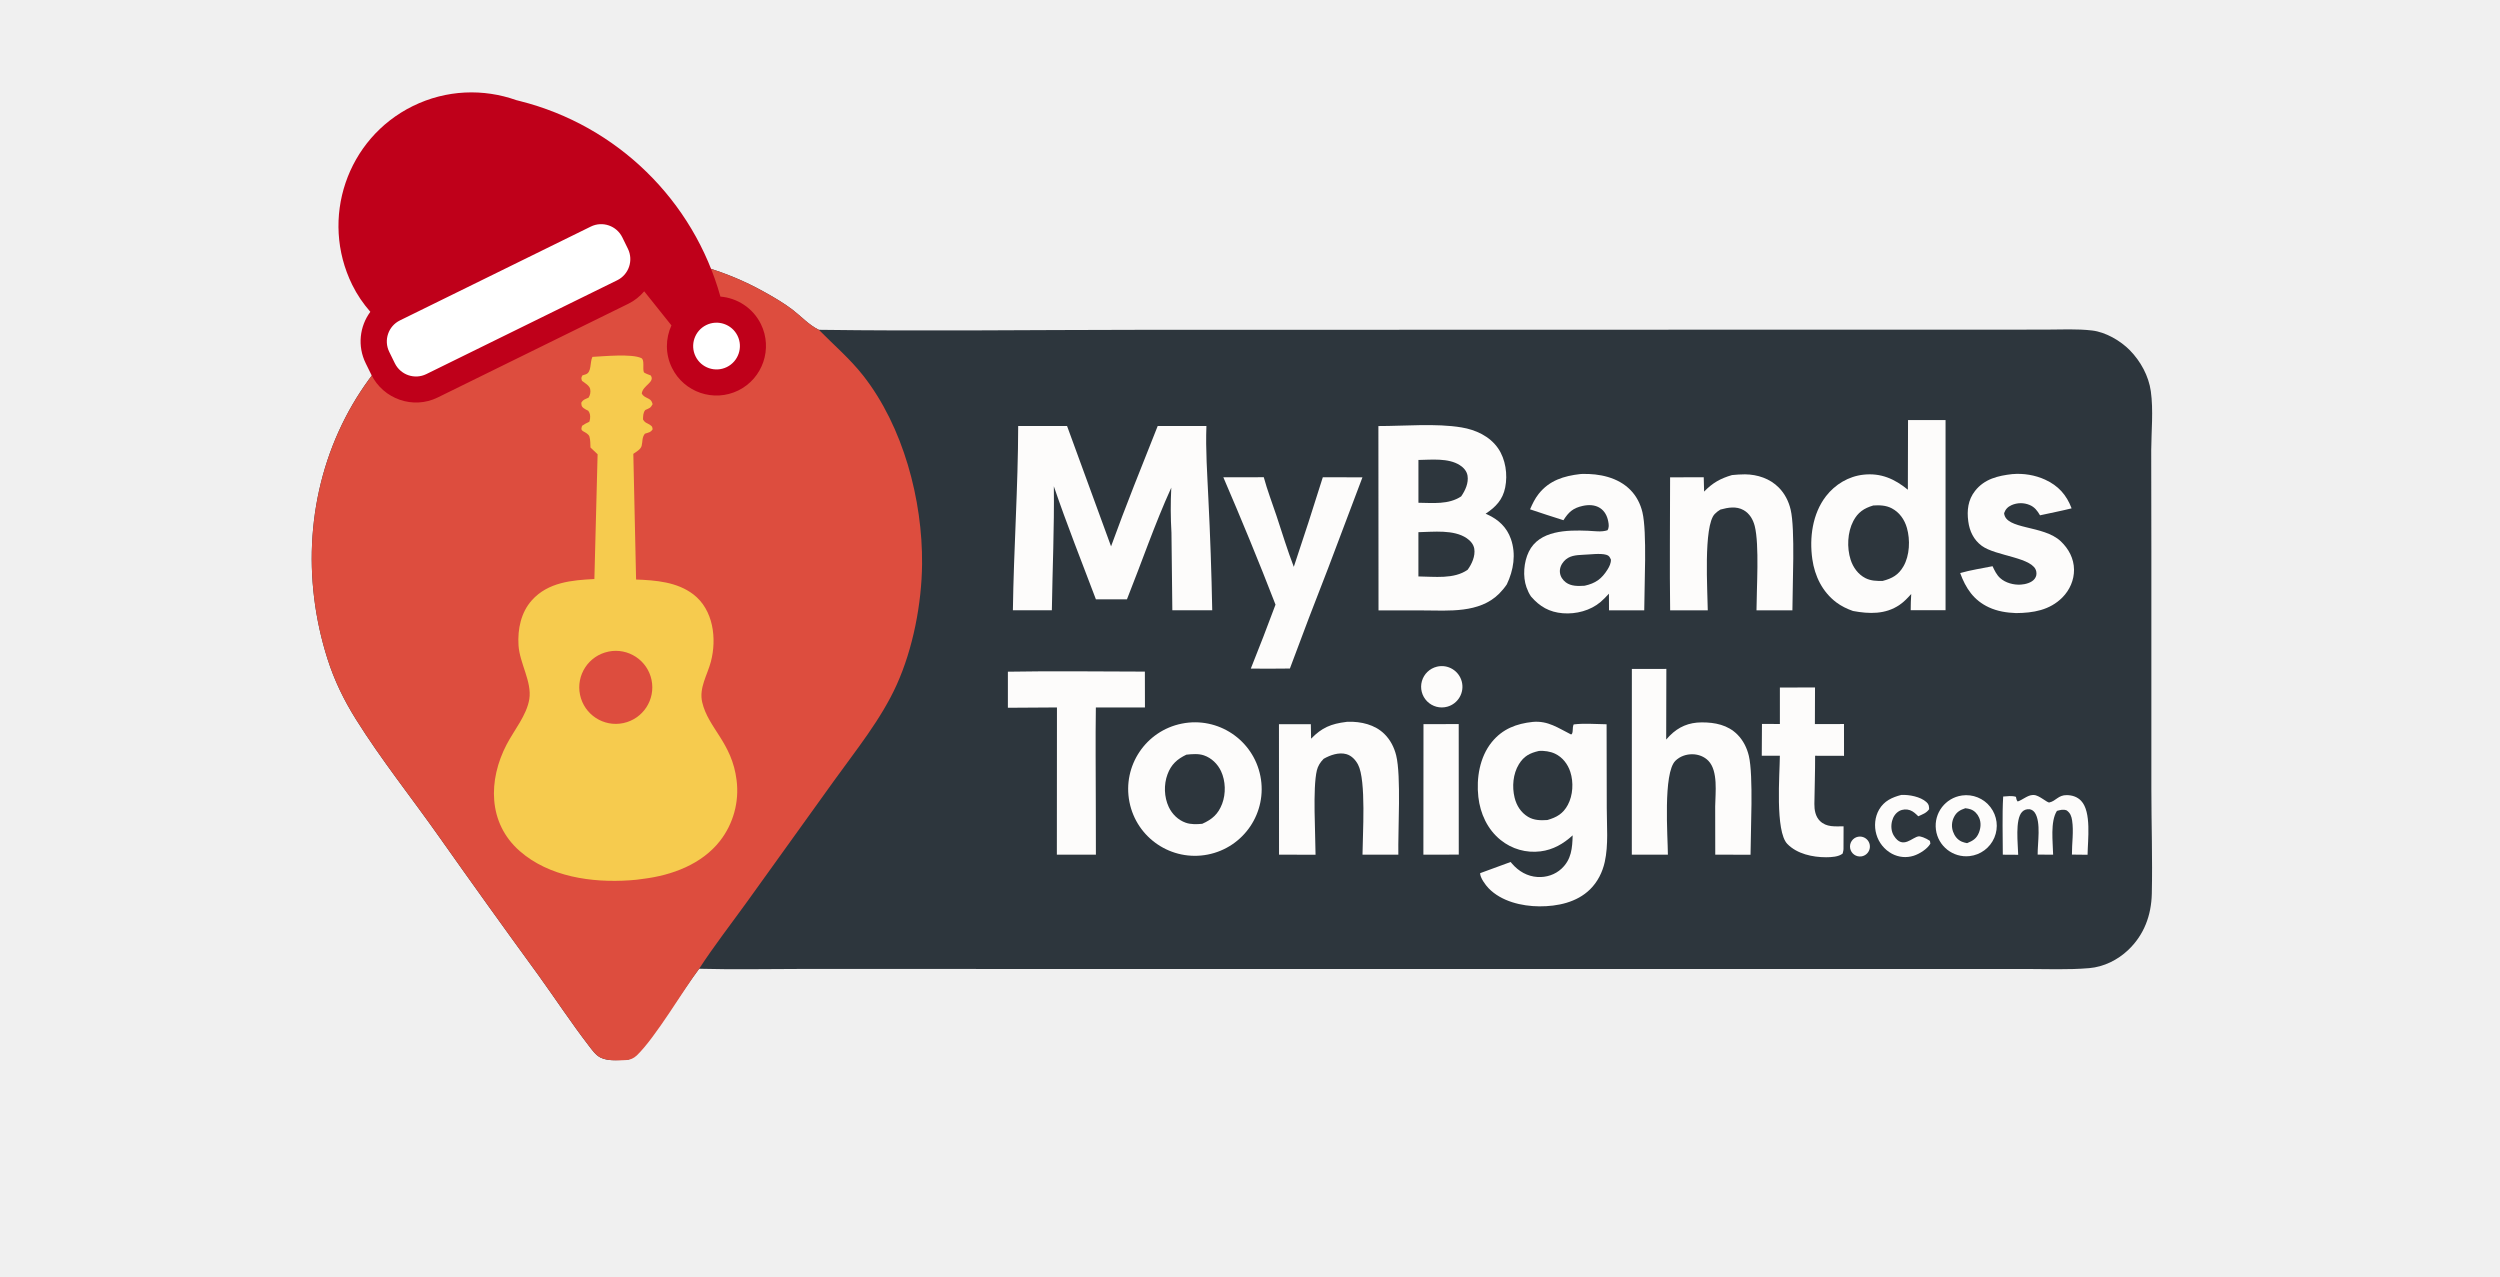
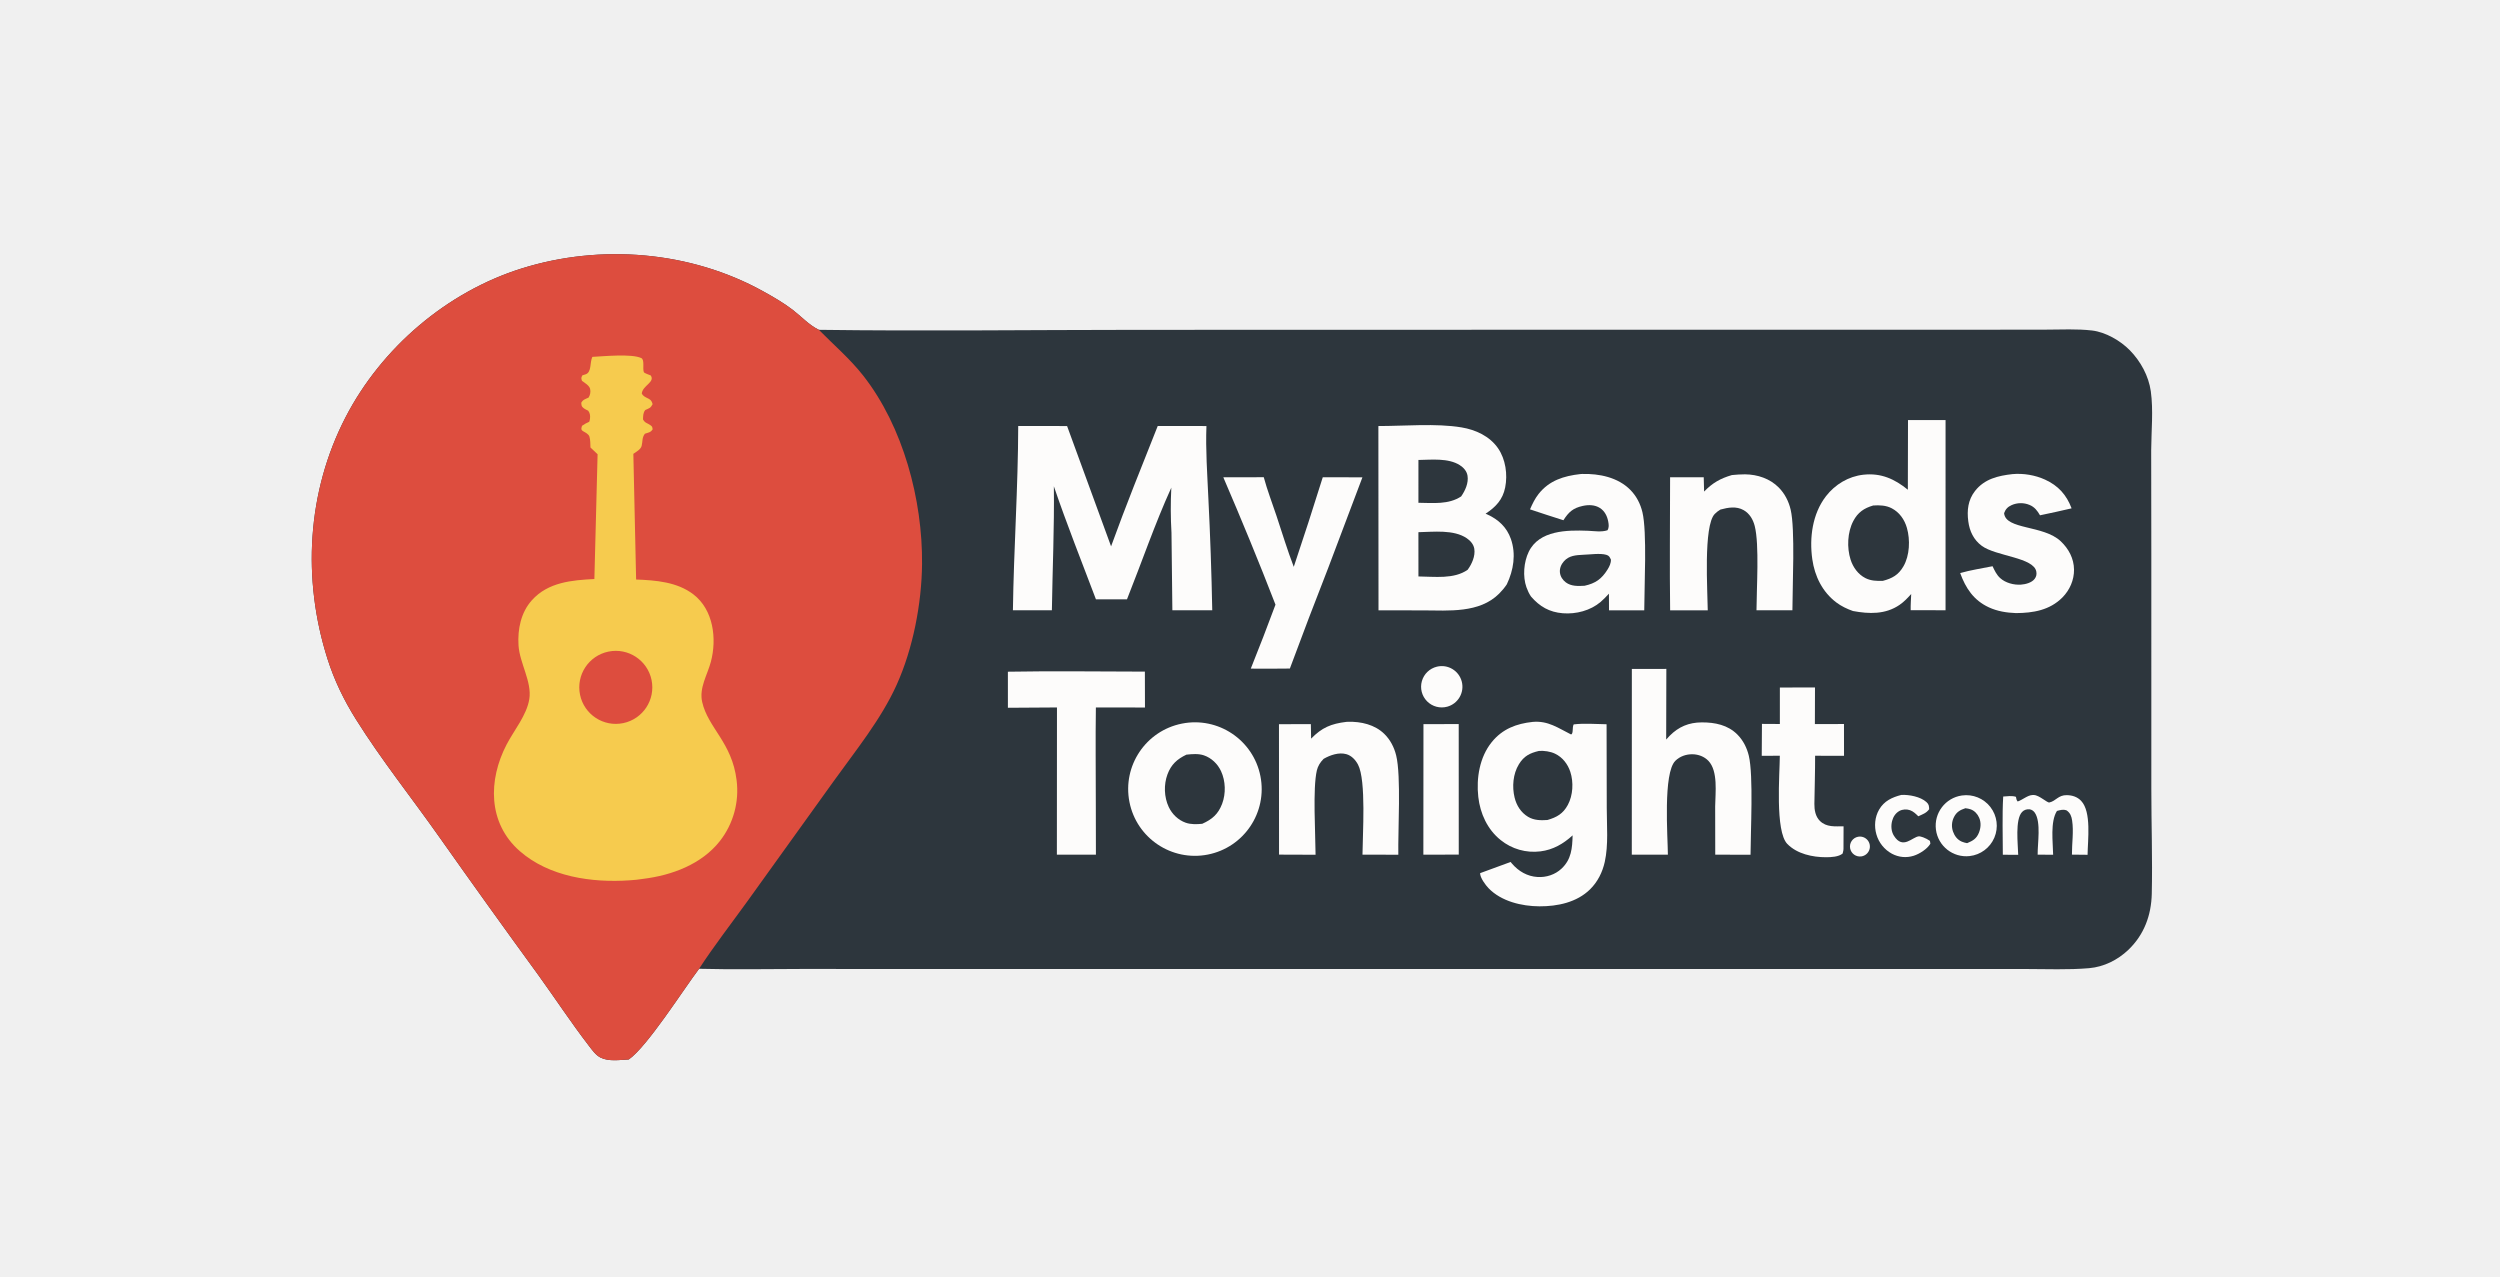
- <svg xmlns="http://www.w3.org/2000/svg" id="Layer_1" version="1.1" viewBox="0 0 1024 523">
-   <defs>
-     <style>
-       .st0 {
-         fill: #dd4d3e;
-       }
- 
-       .st1 {
-         fill: #2d363d;
-       }
- 
-       .st2 {
-         fill: #fff;
-       }
- 
-       .st3 {
-         fill: #bf001a;
-       }
- 
-       .st4 {
-         fill: #f6cb4e;
-       }
- 
-       .st5 {
-         fill: #fdfcfb;
-       }
-     </style>
-   </defs>
-   <path class="st1" d="M257.53,433.96c-3.6.17-8.19.9-11.54-.77-2.01-1-3.48-3.13-4.83-4.88-7.17-9.32-13.72-19.27-20.59-28.82-13.69-18.77-27.23-37.65-40.63-56.63-11.32-16.08-23.69-31.51-34.13-48.2-4.94-7.89-8.85-15.9-11.68-24.8-10.41-32.71-8.42-68.4,7.44-99.04,14.73-28.44,41.44-51.24,71.98-60.84,32.39-10.19,69.21-7.2,99.08,9.36,4.03,2.23,8.28,4.69,11.95,7.48,3.36,2.57,6.72,6.22,10.48,8.1.11.06.23.11.35.17,43.16.59,86.4.04,129.56.01l239.14-.06h104.3s29.7-.03,29.7-.03c6.2-.02,12.66-.36,18.82.36,5.52.64,11.63,4.18,15.48,8.12,4.41,4.52,7.69,10.51,8.57,16.78,1.08,7.71.21,16.33.16,24.16l.06,42.46v96.34c0,14.27.5,28.6.18,42.86-.2,8.81-3.17,16.85-9.65,23.01-4.33,4.11-10.01,6.94-15.99,7.45-8.62.74-17.49.34-26.15.34h-44.55s-141.38,0-141.38,0h-236.88s-78.78-.01-78.78-.01c-13.58,0-27.25.31-40.82-.06-.27,0-.54-.02-.81-.04-6.52,8.63-21.31,31.97-28.82,37.18Z" />
-   <path class="st0" d="M260.73,432.39c-1.13,1.08-2.59,1.72-4.15,1.81-3.47.2-7.83.37-10.58-1-2.01-1-3.48-3.13-4.83-4.88-7.17-9.32-13.72-19.27-20.59-28.82-13.69-18.77-27.23-37.65-40.63-56.63-11.32-16.08-23.69-31.51-34.13-48.2-4.94-7.89-8.85-15.9-11.68-24.8-10.41-32.71-8.42-68.4,7.44-99.04,14.73-28.44,41.44-51.24,71.98-60.84,32.39-10.19,69.21-7.2,99.08,9.36,4.03,2.23,8.28,4.69,11.95,7.48,3.36,2.57,6.72,6.21,10.48,8.1.11.06.23.11.35.17,6.11,6.22,12.73,11.85,18.14,18.74,16.4,20.9,24.36,50.93,24.12,77.18-.15,16.22-3.7,34.61-10.36,49.39-6.41,14.23-16.72,26.86-25.79,39.5l-35.48,49.39c-6.57,9.12-13.55,18.09-19.68,27.5-5.98,7.9-17.89,28.23-25.63,35.6Z" />
-   <path class="st4" d="M242.63,146.18c4.65-.24,16.04-1.37,20.04.49,1.46.68.46,4.33,1.05,5.76.18.44,2.27,1.12,2.81,1.35,1.93,2.75-3.32,4.1-3.66,7.4.66,1.25,1.66,1.53,2.82,2.15,1.09.58,1.27,1.11,1.62,2.21-.83,1.65-1.38,1.65-3.01,2.4-.92,1.14-.86,2.45-.93,3.84.86,1.55,1.62,1.38,2.96,2.32.87.6.82.73.99,1.73-.83,1.32-1.72,1.32-3.17,1.81-1.26,1.59-.87,3.16-1.34,5-.37,1.43-2.24,2.45-3.4,3.25l1.13,51.48c8.07.31,16.79.98,23.46,6.09,8.2,6.28,9.68,18.13,7.16,27.62-1.43,5.4-4.89,10.71-3.55,16.5,2.45,10.68,12.22,16.54,14.1,32.01,1.12,8.85-1.32,17.79-6.79,24.84-7.53,9.61-19.72,14.1-31.5,15.55-1.83.31-3.7.47-5.55.6-15.44,1.06-32.95-1.43-44.99-11.99-13.09-11.47-12.97-29.09-5.35-43.67,3.04-5.82,8.25-12.02,9.28-18.6,1.11-7.08-3.98-14.68-4.43-22.03-.4-6.57.99-13.45,5.5-18.46,6.63-7.36,16.34-8.19,25.58-8.66l1.32-51.11-2.92-2.76c-.06-1.37-.02-3.14-.42-4.44-.32-1.04-1.58-1.65-2.46-2.15-.37-.21-.49-.27-.74-.67-.25-.4.07-1.17.17-1.62.95-.69,1.89-1.18,2.96-1.65.14-.44.28-.89.32-1.35.12-1.19,0-2.21-.75-3.18-.67-.33-1.38-.65-1.97-1.13-.86-.71-.75-1.05-.88-2.13.76-1.34,1.62-1.47,3-2.11.66-1.05.91-2.32.64-3.55-.31-1.4-2.25-2.51-3.34-3.3-.35-1.18-.4-1.18.17-2.26.45-.14.9-.28,1.35-.43,2.51-.87,1.63-4.81,2.74-7.14Z" />
-   <path class="st0" d="M249.23,266.89c8.07-1.65,15.97,3.54,17.64,11.61,1.68,8.07-3.49,15.98-11.56,17.68-8.1,1.71-16.04-3.49-17.73-11.59s3.54-16.04,11.65-17.69Z" />
-   <path class="st5" d="M417.06,174.5h20.01s18.02,49.29,18.02,49.29c5.99-16.54,12.61-32.94,19.1-49.29h19.96c-.38,9.76.35,19.6.78,29.33.77,15.37,1.31,30.75,1.6,46.13h-16.34s-.36-31.73-.36-31.73c-.36-6.16-.39-12.33-.07-18.5-6.75,14.84-12.11,30.58-18.16,45.75h-12.72c-5.82-15.4-11.93-30.74-17.23-46.31.22,16.91-.56,33.88-.81,50.79h-15.96c.35-25.16,2.12-50.3,2.17-75.47Z" />
-   <path class="st5" d="M564.59,174.51c10.72.01,23.59-1.19,34.05.56,5.81.97,11.52,3.58,14.96,8.54,3.11,4.49,3.99,10.75,2.93,16.05-1.01,5.06-3.89,8.02-8.02,10.76.25.1.5.21.74.33,4.52,2.05,7.94,5.24,9.61,10.01,2.18,6.21,1.1,12.81-1.67,18.6-.93,1.39-1.98,2.64-3.16,3.83-8.07,8.05-20.64,6.88-31.07,6.84l-18.32-.02-.05-75.48Z" />
-   <path class="st1" d="M580.98,217.98c6.19-.12,14.48-1.15,19.8,2.48,1.49,1.02,2.8,2.49,3.09,4.33.47,3-1.01,6.23-2.72,8.58-5.58,3.95-13.63,2.8-20.17,2.74v-18.13Z" />
-   <path class="st1" d="M580.99,188.4c5.37-.08,12.22-.87,16.94,2.12,1.54.97,2.87,2.45,3.17,4.3.49,3.04-.93,6.07-2.6,8.5-5.15,3.43-11.59,2.67-17.51,2.61v-17.54Z" />
-   <path class="st5" d="M627.84,295.69c6.3-.55,10.39,2.53,15.69,5.16,1.02-.38.37-2.87,1.05-4.13,4.35-.53,9.08-.11,13.48-.06l.07,34.34c0,7.12.73,15.07-.82,22.04-.94,4.24-2.91,8.17-6.01,11.23-5.43,5.36-13.34,7-20.74,6.97-7.27-.04-15.62-2.02-20.83-7.41-1.27-1.32-3.5-4.32-3.47-6.18,4.15-1.56,8.31-3.09,12.49-4.58.18.22.37.44.56.66,2.72,3.15,6.27,5.24,10.5,5.49,3.57.21,7.15-.95,9.78-3.4,4.09-3.81,4.43-8.44,4.57-13.66-3.78,3.46-8.02,5.92-13.18,6.56-5.85.74-11.75-.95-16.33-4.66-5.4-4.35-8.36-10.84-9.12-17.64-.86-7.7.54-16.32,5.51-22.46,4.38-5.4,10.1-7.57,16.81-8.27Z" />
-   <path class="st1" d="M630.38,307.57c2.14-.12,4.6.21,6.54,1.13,3.08,1.45,5.24,4.26,6.28,7.46,1.38,4.23,1.1,9.6-1.03,13.54-1.96,3.62-4.52,5.06-8.35,6.18-2.76.19-5.51.16-7.95-1.32-2.9-1.75-4.7-4.59-5.49-7.84-1.09-4.46-.67-9.73,1.76-13.69,2.07-3.36,4.48-4.58,8.23-5.45Z" />
-   <path class="st5" d="M781.52,172.06h15.38s0,77.89,0,77.89h-14.28c-.04-2.22.12-4.45.22-6.66-1.46,1.64-2.95,3.22-4.77,4.46-5.81,3.97-12.49,3.74-19.08,2.51-2.4-.84-4.79-1.98-6.83-3.52-5.69-4.3-8.84-10.72-9.83-17.69-1.25-8.8.05-18.65,5.61-25.83,3.74-4.82,9.23-8.12,15.33-8.79,7.17-.78,12.78,1.73,18.19,6.16l.07-28.53Z" />
-   <path class="st1" d="M767.24,207.05c2.61-.19,5.33-.08,7.68,1.18,3.14,1.68,5.18,4.61,6.15,8,1.39,4.86,1.16,11.28-1.41,15.73-2.06,3.56-4.62,4.97-8.5,5.98-2.45.05-4.82,0-7.06-1.13-3-1.51-5.09-4.42-6.09-7.57-1.57-4.91-1.31-11.23,1.11-15.83,1.87-3.56,4.35-5.23,8.13-6.35Z" />
-   <path class="st5" d="M484.09,296.39c14.83-2.96,29.24,6.68,32.17,21.51,2.93,14.83-6.73,29.23-21.57,32.13-14.8,2.9-29.15-6.74-32.07-21.53-2.92-14.79,6.68-29.16,21.47-32.11Z" />
-   <path class="st1" d="M485.96,309.11c2.31-.24,4.9-.48,7.14.28,3.13,1.06,5.65,3.52,7.04,6.49,1.88,4.03,2.02,9.2.45,13.35-1.61,4.24-4.1,6.39-8.15,8.2-2.21.2-4.64.31-6.76-.44-3.09-1.08-5.59-3.52-6.97-6.47-1.9-4.06-2.06-9.13-.51-13.33,1.49-4.05,3.96-6.28,7.77-8.09Z" />
-   <path class="st5" d="M647.29,194.18c.25-.02.5-.04.75-.05,7.03-.19,14.66,1.37,19.76,6.54,2.49,2.52,4.11,5.69,4.93,9.12,1.95,8.08.77,30.47.75,40.2h-14.43s-.03-6.82-.03-6.82c-1.09,1.15-2.19,2.35-3.4,3.38-4.2,3.56-10.06,5.07-15.47,4.64-5.52-.44-9.5-2.74-13.06-6.88-.8-1.18-1.38-2.43-1.85-3.77-1.57-4.41-1.1-10.34.95-14.54,4.29-8.84,15.74-8.93,24.2-8.6,2.58.1,5.56.63,8.04-.21.7-1.11.55-2.3.31-3.58-.41-2.22-1.44-4.29-3.39-5.54-2.1-1.34-4.68-1.38-7.04-.86-3.97.87-5.79,2.5-7.92,5.87-4.58-1.44-9.14-2.93-13.68-4.46.98-2.24,1.98-4.37,3.51-6.3,4.39-5.56,10.34-7.37,17.09-8.15Z" />
-   <path class="st1" d="M648.5,227.23c2.63-.07,6.92-.71,9.4,0,1.25.36,1.4.9,1.93,1.97.06,1.44-.61,2.82-1.35,4.02-2.45,3.94-4.96,5.7-9.42,6.7-2.65.15-5.47.28-7.7-1.38-1.28-.96-2.24-2.4-2.41-4.01-.19-1.72.5-3.34,1.62-4.61,2.12-2.4,4.94-2.53,7.93-2.69Z" />
-   <path class="st5" d="M668.41,274l14.13-.02-.07,28.94c.45-.52.92-1.03,1.4-1.52,3.69-3.73,7.89-5.49,13.14-5.51,5.42-.02,10.73,1.02,14.68,5.03,2.34,2.37,3.86,5.43,4.63,8.65,1.93,8.13.73,31.07.7,40.53l-14.45-.03-.03-19.82c.07-5.49,1.26-14.43-2.79-18.63-1.69-1.75-4.09-2.64-6.49-2.68-2.58-.04-5.17.85-7.02,2.68-5.09,5.04-3.12,30.94-3.07,38.46h-14.78s.02-76.08.02-76.08Z" />
-   <path class="st5" d="M709.39,194.59c1.77-.16,3.59-.32,5.37-.3,5.11.05,10.2,1.73,13.84,5.42,2.46,2.49,4.05,5.64,4.85,9.04,1.9,8.02.73,31.37.72,41.23h-14.71c.03-8.89,1.22-26.9-.73-34.55-.68-2.65-2.12-5.12-4.56-6.49-2.99-1.68-6.34-1.08-9.49-.22-.84.49-1.62,1.09-2.3,1.79-4.74,4.82-2.93,31.82-2.88,39.49h-15.41c-.25-18.16-.01-36.34-.02-54.49l13.78-.02.15,5.87c3.46-3.57,6.68-5.38,11.39-6.76Z" />
-   <path class="st5" d="M501.07,195.5l16.57-.03c1.43,5.31,3.48,10.6,5.22,15.83,2.31,6.95,4.45,14.05,7.08,20.88,4.09-12.19,8.05-24.42,11.88-36.69l16.24.02-14.02,37.13c-5.36,13.68-10.59,27.41-15.7,41.19-5.33.12-10.68.03-16.01.03,3.49-8.69,6.86-17.42,10.12-26.2-6.75-17.48-13.97-34.95-21.37-52.16Z" />
-   <path class="st5" d="M412.83,275.13c18.69-.35,37.42-.05,56.11-.04l.03,14.7h-20.11c-.2,13.3-.02,26.64-.02,39.96l.04,20.33-15.99-.02.04-60.29-20.1.13v-14.77Z" />
-   <path class="st5" d="M551.45,295.68c.23-.02.45-.03.68-.04,5.34-.15,10.98,1.14,14.89,4.97,2.46,2.41,4.04,5.5,4.86,8.83,2.07,8.43.7,30.63.88,40.64h-14.68c.04-8.02,1.58-30.49-1.84-36.92-1.02-1.92-2.62-3.65-4.76-4.26-3.07-.88-6.63.38-9.28,1.89-.06.06-.11.11-.17.17-1.25,1.27-2.22,2.82-2.64,4.56-1.75,7.3-.57,26.02-.54,34.59l-14.96-.05-.03-53.42,13.06-.02.1,5.95c4.42-4.56,8.23-6.11,14.42-6.87Z" />
-   <path class="st5" d="M824.35,194.19c4.46-.39,9.23.4,13.3,2.26,5.42,2.47,8.8,6.25,10.88,11.77-4.28,1.06-8.63,1.91-12.94,2.85-1.11-1.9-2.21-3.39-4.3-4.25-2.36-.98-5.01-.95-7.35.08-1.56.71-2.48,1.66-3.06,3.29.62,6.87,16.11,4.79,23.21,11.52,3.25,3.08,5.38,7.06,5.43,11.6.05,4.26-1.76,8.38-4.75,11.39-5.2,5.25-11.99,6.37-19.03,6.42-3.84-.15-7.59-.73-11.1-2.36-6.21-2.87-9.49-7.82-11.75-14.04,4.29-1.23,8.88-1.91,13.26-2.8.81,1.74,1.65,3.53,3.09,4.84,2.2,2,5.57,2.89,8.49,2.7,1.88-.12,4.48-.78,5.67-2.39.68-.92.85-1.8.67-2.9-.96-5.89-16.55-6.31-22.35-10.61-3.32-2.46-4.99-5.99-5.52-10.03-.59-4.5-.11-8.76,2.76-12.43,3.88-4.96,9.45-6.25,15.38-6.92Z" />
-   <path class="st5" d="M729.04,281.61l14.39-.02-.05,15,11.92-.03c-.02,4.34-.02,8.69.01,13.03l-11.84-.03c.02,6.58-.21,13.13-.3,19.71-.03,2.48.43,5.17,2.26,6.98,2.69,2.66,6.22,2.21,9.7,2.21l-.03,8.67c.04.92-.09,1.59-.34,2.47-1.61,1.39-4.76,1.52-6.79,1.53-5.54,0-11.87-1.35-15.87-5.44-5.06-5.18-3.12-28.61-3.07-36.13h-7.41s.08-13.05.08-13.05l7.34.04v-14.94Z" />
-   <path class="st5" d="M583.05,296.61l14.44-.03.02,53.47-14.49.03.04-53.47Z" />
-   <path class="st5" d="M820.51,326.26c1.69-.11,3.59-.42,5.22.12.13.76.2,1.29.71,1.92,2.03-.68,4.08-2.61,6.14-2.66.16,0,.33,0,.49,0,2.15.02,5.48,3.24,6.34,3.05,2.74-.59,3.63-3.08,7.2-3.01,2.22.05,4.28.7,5.83,2.35,4.29,4.55,2.7,16.07,2.63,22.08l-6.41-.07c-.03-4.51.77-9.52.08-13.96-.27-1.76-.72-3.06-2.23-4.14-1.45-.56-2.56-.17-3.99.2-2.8,4.39-1.65,12.77-1.56,17.94l-6.34-.04c-.05-4.65,1.46-13.3-1.15-17.16-.49-.72-1.34-1.36-2.24-1.42-1.15-.08-2.19.25-2.99,1.1-2.95,3.1-1.67,13.26-1.59,17.56l-6.3-.04c.01-7.92-.3-15.94.15-23.84Z" />
-   <path class="st5" d="M803.58,325.83c4.47-.64,8.95,1.17,11.7,4.76,2.76,3.58,3.37,8.37,1.6,12.53-1.77,4.16-5.64,7.04-10.14,7.54-6.79.75-12.93-4.08-13.79-10.85-.86-6.78,3.87-12.99,10.63-13.97Z" />
-   <path class="st1" d="M805.02,331.05c.73.1,1.48.2,2.18.46,1.59.58,2.82,1.92,3.47,3.46.84,1.97.67,4.14-.11,6.1-.98,2.46-2.51,3.32-4.84,4.29-.74-.15-1.49-.32-2.18-.62-1.78-.78-2.95-2.31-3.58-4.11-.69-1.94-.55-4.09.38-5.93,1.04-2.11,2.53-2.94,4.68-3.66Z" />
-   <path class="st5" d="M778.8,325.6c3.18-.14,7.83.72,10.25,2.92,1.06.97,1.06,1.6,1.13,2.93-1.18,1.63-2.67,2.06-4.45,2.9-1.01-.99-2.03-2-3.39-2.49-1.37-.49-3.04-.4-4.32.29-1.59.86-2.59,2.41-3.03,4.13-.51,2-.37,4.27.75,6.05,3.69,5.87,7.58.41,10.26.23.42-.03,1.26.3,1.7.4,1.04.39,1.88.84,2.8,1.46l.18,1.14c-1.25,2.19-4.46,4.21-6.85,4.96-2.99.94-6.11.64-8.88-.82-3.11-1.68-5.42-4.55-6.39-7.95-.97-3.33-.64-7.1,1.11-10.13,2.06-3.55,5.31-5.04,9.12-6.02Z" />
-   <path class="st5" d="M588.56,273.07c4.5-1.09,9.03,1.64,10.19,6.12,1.15,4.48-1.5,9.06-5.96,10.28-2.95.81-6.1-.04-8.25-2.21-2.15-2.17-2.96-5.33-2.13-8.27s3.19-5.2,6.16-5.92Z" />
-   <path class="st5" d="M761.03,342.74c1.45-.29,2.94.23,3.9,1.35.96,1.12,1.24,2.67.73,4.06-.51,1.39-1.73,2.39-3.18,2.62-2.2.35-4.27-1.12-4.66-3.31-.39-2.19,1.04-4.29,3.22-4.73Z" />
-   <g>
-     <rect class="st2" x="152.55" y="107.32" width="113.14" height="30.56" transform="translate(-32.77 106.79) rotate(-26.64)" />
-     <rect class="st2" x="281.08" y="130.74" width="23.49" height="22.01" />
-     <path class="st3" d="M295.08,121.48c-11.01-39.43-42.34-70.06-82.1-80.08l-1.49-.38c-13.41-4.76-28.61-4.35-42.38,2.42-27.07,13.31-38.15,46.14-24.85,73.21,2.06,4.19,4.49,7.68,7.43,11.07-4.39,5.93-5.37,14.03-1.89,21.09l2.26,4.6c4.95,10.07,17.14,14.35,27.2,9.41l78.17-38.43c2.56-1.26,4.7-3.03,6.44-5.07l11.15,13.96c-2.44,5.37-2.58,11.7.22,17.39,4.95,10.07,17.14,14.19,27.17,9.26s14.19-17.14,9.26-27.17c-3.27-6.65-9.71-10.7-16.61-11.28l.03-.02ZM257.19,101.89c2.34,4.76.39,10.56-4.37,12.9l-78.2,38.44c-4.76,2.34-10.53.37-12.89-4.42l-2.29-4.67c-2.36-4.79-.39-10.56,4.37-12.9l78.2-38.44c4.76-2.34,10.53-.37,12.89,4.42l2.29,4.67ZM297.72,150.34c-4.76,2.34-10.5.36-12.82-4.37-2.33-4.73-.36-10.5,4.37-12.82,4.73-2.33,10.5-.36,12.82,4.37,2.33,4.73.36,10.5-4.37,12.82Z" />
-   </g>
+ <svg xmlns="http://www.w3.org/2000/svg" width="1024" height="523" viewBox="0 0 1024 523">
+   <path fill="#2D363D" d="M257.534 433.964C253.929 434.138 249.344 434.867 245.998 433.196C243.993 432.195 242.515 430.063 241.172 428.316C234.006 418.997 227.456 409.046 220.578 399.496C206.892 380.722 193.348 361.845 179.947 342.866C168.625 326.783 156.261 311.354 145.815 294.671C140.872 286.776 136.97 278.77 134.14 269.875C123.733 237.168 125.718 201.473 141.583 170.833C156.312 142.389 183.027 119.594 213.561 109.991C245.952 99.803 282.77 102.788 312.642 119.346C316.668 121.578 320.925 124.036 324.587 126.829C327.952 129.396 331.305 133.044 335.07 134.925C335.185 134.983 335.302 135.038 335.418 135.094C378.574 135.679 421.814 135.129 464.976 135.106L704.111 135.048L808.412 135.059L838.107 135.021C844.306 135.004 850.762 134.657 856.923 135.376C862.443 136.019 868.554 139.555 872.4 143.493C876.81 148.009 880.09 154.002 880.97 160.274C882.052 167.983 881.175 176.607 881.127 184.435L881.184 226.891L881.187 323.236C881.189 337.509 881.683 351.832 881.366 366.098C881.17 374.911 878.201 382.95 871.714 389.11C867.382 393.223 861.706 396.048 855.725 396.564C847.107 397.307 838.231 396.904 829.578 396.904L785.03 396.889L643.655 396.898L406.771 396.9L327.994 396.887C314.413 396.884 300.741 397.194 287.169 396.827C286.898 396.82 286.628 396.806 286.358 396.786C279.833 405.417 265.052 428.755 257.534 433.964Z" />
+   <path fill="#DD4D3E" d="M257.534 433.964C253.929 434.138 249.344 434.867 245.998 433.196C243.993 432.195 242.515 430.063 241.172 428.316C234.006 418.997 227.456 409.046 220.578 399.496C206.892 380.722 193.348 361.845 179.947 342.866C168.625 326.783 156.261 311.354 145.815 294.671C140.872 286.776 136.97 278.77 134.14 269.875C123.733 237.168 125.718 201.473 141.583 170.833C156.312 142.389 183.027 119.594 213.561 109.991C245.952 99.803 282.77 102.788 312.642 119.346C316.668 121.578 320.925 124.036 324.587 126.829C327.952 129.396 331.305 133.044 335.07 134.925C335.185 134.983 335.302 135.038 335.418 135.094C341.528 141.317 348.145 146.942 353.556 153.835C369.959 174.732 377.92 204.764 377.672 231.014C377.519 247.235 373.972 265.621 367.313 280.406C360.903 294.638 350.589 307.266 341.521 319.905L306.04 369.29C299.466 378.407 292.494 387.378 286.358 396.786C279.833 405.417 265.052 428.755 257.534 433.964Z" />
+   <path fill="#F6CB4E" d="M242.628 146.176C247.278 145.935 258.671 144.807 262.666 146.664C264.125 147.343 263.128 150.996 263.719 152.425C263.901 152.865 265.988 153.545 266.528 153.776C268.456 156.528 263.205 157.881 262.869 161.181C263.526 162.427 264.525 162.713 265.689 163.332C266.782 163.914 266.96 164.44 267.309 165.54C266.479 167.188 265.934 167.191 264.299 167.943C263.377 169.087 263.437 170.391 263.371 171.787C264.233 173.34 264.99 173.171 266.335 174.109C267.202 174.713 267.153 174.841 267.327 175.837C266.498 177.155 265.609 177.155 264.16 177.644C262.898 179.236 263.287 180.808 262.816 182.643C262.449 184.07 260.58 185.096 259.421 185.889L260.554 237.369C268.627 237.677 277.345 238.351 284.011 243.455C292.215 249.734 293.688 261.585 291.173 271.072C289.741 276.475 286.287 281.777 287.618 287.571C290.07 298.247 299.834 304.112 301.714 319.586C302.839 328.44 300.394 337.379 294.919 344.428C287.387 354.034 275.196 358.526 263.422 359.983C261.597 360.297 259.718 360.453 257.87 360.58C242.432 361.644 224.924 359.147 212.876 348.59C199.786 337.119 199.91 319.504 207.528 304.916C210.565 299.1 215.774 292.9 216.808 286.314C217.921 279.232 212.83 271.638 212.381 264.287C211.979 257.719 213.37 250.835 217.881 245.825C224.513 238.46 234.223 237.635 243.458 237.166L244.774 186.053L241.857 183.295C241.792 181.929 241.837 180.152 241.433 178.85C241.111 177.814 239.853 177.201 238.97 176.698C238.601 176.488 238.476 176.427 238.226 176.032C237.972 175.631 238.292 174.865 238.391 174.414C239.339 173.722 240.277 173.238 241.348 172.762C241.493 172.322 241.627 171.869 241.671 171.407C241.787 170.216 241.664 169.197 240.926 168.227C240.253 167.894 239.541 167.574 238.96 167.093C238.096 166.38 238.213 166.046 238.084 164.966C238.845 163.626 239.703 163.495 241.08 162.859C241.743 161.804 241.994 160.54 241.716 159.304C241.402 157.908 239.465 156.794 238.377 156.005C238.03 154.827 237.98 154.828 238.543 153.746C238.994 153.609 239.442 153.464 239.888 153.313C242.403 152.448 241.514 148.505 242.628 146.176Z" />
+   <path fill="#DD4D3E" d="M249.234 266.895C257.309 265.244 265.199 270.437 266.875 278.507C268.551 286.577 263.381 294.482 255.316 296.182C247.216 297.89 239.271 292.693 237.588 284.589C235.905 276.485 241.124 268.554 249.234 266.895Z" />
+   <path fill="#FDFCFB" d="M417.062 174.499L437.077 174.504L455.097 223.784C461.082 207.241 467.709 190.847 474.201 174.495L494.159 174.504C493.78 184.251 494.508 194.091 494.935 203.828C495.708 219.196 496.242 234.576 496.539 249.961L480.203 249.971L479.84 218.231C479.477 212.072 479.455 205.898 479.773 199.736C473.025 214.578 467.66 230.32 461.611 245.486L448.889 245.474C443.074 230.088 436.956 214.744 431.659 199.174C431.882 216.085 431.101 233.05 430.851 249.966L414.89 249.977C415.24 224.802 417.008 199.67 417.062 174.499Z" />
+   <path fill="#FDFCFB" d="M564.585 174.505C575.305 174.517 588.176 173.318 598.636 175.062C604.444 176.03 610.158 178.646 613.591 183.601C616.706 188.096 617.577 194.354 616.522 199.653C615.516 204.709 612.629 207.671 608.498 210.412C608.747 210.517 608.994 210.626 609.24 210.738C613.764 212.793 617.178 215.978 618.853 220.746C621.033 226.951 619.95 233.552 617.186 239.35C616.26 240.741 615.207 241.995 614.023 243.176C605.95 251.222 593.383 250.053 582.95 250.012L564.635 249.987L564.585 174.505Z" />
+   <path fill="#2D363D" d="M580.981 217.984C587.171 217.861 595.463 216.833 600.783 220.463C602.275 221.48 603.586 222.953 603.875 224.792C604.345 227.788 602.869 231.021 601.16 233.371C595.577 237.319 587.525 236.175 580.992 236.114L580.981 217.984Z" />
+   <path fill="#2D363D" d="M580.989 188.401C586.358 188.32 593.211 187.533 597.928 190.521C599.463 191.494 600.795 192.975 601.094 194.824C601.584 197.861 600.161 200.899 598.496 203.329C593.345 206.759 586.902 205.999 580.986 205.939L580.989 188.401Z" />
+   <path fill="#FDFCFB" d="M627.835 295.687C634.137 295.137 638.23 298.213 643.523 300.845C644.545 300.463 643.893 297.978 644.578 296.712C648.929 296.183 653.662 296.598 658.055 296.655L658.127 330.994C658.136 338.111 658.854 346.067 657.312 353.03C656.373 357.265 654.406 361.197 651.302 364.261C645.871 369.623 637.959 371.265 630.557 371.23C623.291 371.195 614.935 369.209 609.726 363.824C608.454 362.509 606.228 359.508 606.253 357.644C610.403 356.085 614.565 354.559 618.739 353.065C618.923 353.288 619.11 353.509 619.299 353.728C622.022 356.881 625.566 358.969 629.795 359.22C633.362 359.433 636.942 358.267 639.571 355.821C643.66 352.015 644.006 347.378 644.141 342.163C640.362 345.623 636.124 348.086 630.961 348.722C625.11 349.457 619.212 347.773 614.632 344.059C609.233 339.711 606.272 333.22 605.509 326.42C604.644 318.72 606.05 310.099 611.023 303.961C615.401 298.557 621.123 296.393 627.835 295.687Z" />
+   <path fill="#2D363D" d="M630.382 307.573C632.518 307.45 634.98 307.78 636.922 308.699C639.998 310.154 642.167 312.964 643.206 316.158C644.583 320.389 644.31 325.758 642.18 329.698C640.223 333.316 637.664 334.757 633.825 335.874C631.067 336.062 628.318 336.032 625.879 334.556C622.982 332.804 621.182 329.964 620.386 326.716C619.294 322.26 619.716 316.988 622.149 313.027C624.214 309.665 626.633 308.45 630.382 307.573Z" />
+   <path fill="#FDFCFB" d="M781.518 172.063L796.902 172.07L796.896 249.956L782.613 249.943C782.57 247.733 782.737 245.502 782.831 243.293C781.366 244.935 779.884 246.509 778.058 247.758C772.251 251.732 765.57 251.501 758.975 250.272C756.57 249.431 754.183 248.295 752.147 246.756C746.453 242.451 743.305 236.035 742.317 229.065C741.069 220.261 742.366 210.417 747.931 203.231C751.668 198.407 757.161 195.108 763.263 194.441C770.433 193.657 776.041 196.174 781.453 200.597L781.518 172.063Z" />
+   <path fill="#2D363D" d="M767.241 207.053C769.853 206.865 772.569 206.972 774.922 208.229C778.066 209.909 780.099 212.843 781.068 216.225C782.46 221.083 782.229 227.509 779.657 231.957C777.595 235.521 775.041 236.923 771.154 237.934C768.705 237.984 766.333 237.929 764.097 236.803C761.101 235.294 759.008 232.381 758.005 229.237C756.438 224.326 756.691 218.003 759.115 213.403C760.989 209.846 763.466 208.172 767.241 207.053Z" />
+   <path fill="#FDFCFB" d="M484.094 296.394C498.921 293.434 513.336 303.072 516.267 317.905C519.199 332.739 509.533 347.135 494.694 350.038C479.895 352.933 465.546 343.3 462.623 328.506C459.699 313.713 469.306 299.345 484.094 296.394Z" />
+   <path fill="#2D363D" d="M485.963 309.105C488.275 308.862 490.867 308.624 493.105 309.385C496.237 310.448 498.758 312.903 500.14 315.874C502.017 319.906 502.158 325.075 500.587 329.227C498.982 333.469 496.485 335.614 492.436 337.428C490.229 337.632 487.792 337.734 485.676 336.991C482.584 335.906 480.082 333.466 478.703 330.523C476.803 326.467 476.642 321.39 478.191 317.194C479.685 313.148 482.151 310.916 485.963 309.105Z" />
+   <path fill="#FDFCFB" d="M647.291 194.182C647.54 194.159 647.79 194.142 648.04 194.135C655.068 193.948 662.699 195.505 667.799 200.672C670.286 203.191 671.905 206.359 672.731 209.787C674.677 217.867 673.503 240.255 673.485 249.985L659.05 249.983L659.021 243.169C657.931 244.323 656.828 245.522 655.617 246.55C651.422 250.109 645.559 251.622 640.143 251.192C634.622 250.755 630.647 248.447 627.084 244.316C626.288 243.133 625.706 241.885 625.229 240.543C623.661 236.13 624.134 230.204 626.174 226.004C630.468 217.163 641.915 217.079 650.376 217.404C652.957 217.504 655.939 218.03 658.42 217.199C659.118 216.092 658.967 214.898 658.73 213.621C658.318 211.402 657.288 209.326 655.341 208.08C653.243 206.738 650.663 206.704 648.303 207.221C644.329 208.092 642.517 209.718 640.38 213.09C635.805 211.645 631.243 210.16 626.695 208.633C627.674 206.388 628.675 204.267 630.205 202.328C634.592 196.767 640.547 194.955 647.291 194.182Z" />
+   <path fill="#2D363D" d="M648.499 227.229C651.128 227.158 655.424 226.516 657.898 227.238C659.148 227.603 659.294 228.138 659.833 229.213C659.89 230.65 659.222 232.031 658.478 233.229C656.027 237.174 653.518 238.926 649.059 239.925C646.412 240.076 643.588 240.204 641.361 238.546C640.077 237.59 639.126 236.141 638.949 234.531C638.76 232.815 639.447 231.192 640.568 229.919C642.684 227.517 645.51 227.389 648.499 227.229Z" />
+   <path fill="#FDFCFB" d="M668.405 273.998L682.537 273.981L682.468 302.922C682.918 302.4 683.385 301.894 683.868 301.402C687.556 297.671 691.755 295.912 697.009 295.892C702.433 295.871 707.737 296.916 711.689 300.925C714.026 303.295 715.554 306.354 716.319 309.576C718.246 317.705 717.052 340.648 717.019 350.105L702.565 350.071L702.535 330.25C702.603 324.755 703.79 315.819 699.742 311.62C698.054 309.869 695.653 308.98 693.247 308.942C690.67 308.902 688.079 309.789 686.23 311.62C681.143 316.657 683.107 342.563 683.165 350.078L668.382 350.075L668.405 273.998Z" />
+   <path fill="#FDFCFB" d="M709.389 194.586C711.16 194.427 712.98 194.268 714.76 194.287C719.873 194.34 724.961 196.021 728.599 199.711C731.058 202.206 732.648 205.354 733.451 208.75C735.347 216.769 734.177 240.118 734.171 249.976L719.458 249.976C719.488 241.087 720.683 223.078 718.73 215.427C718.052 212.774 716.607 210.306 714.168 208.937C711.176 207.257 707.831 207.861 704.681 208.716C703.837 209.206 703.062 209.807 702.377 210.502C697.637 215.326 699.451 242.323 699.493 249.995L684.087 249.986C683.841 231.837 684.074 213.653 684.071 195.5L697.847 195.478L697.999 201.347C701.456 197.777 704.684 195.967 709.389 194.586Z" />
+   <path fill="#FDFCFB" d="M501.067 195.503L517.633 195.469C519.065 200.775 521.112 206.07 522.852 211.296C525.166 218.248 527.301 225.344 529.928 232.178C534.017 219.99 537.976 207.759 541.805 195.486L558.049 195.51L544.028 232.642C538.669 246.324 533.436 260.056 528.329 273.835C523.002 273.951 517.65 273.864 512.321 273.869C515.812 265.182 519.185 256.447 522.438 247.668C515.685 230.188 508.471 212.719 501.067 195.503Z" />
+   <path fill="#FDFCFB" d="M412.831 275.133C431.517 274.786 450.252 275.081 468.943 275.096L468.977 289.794L448.87 289.785C448.668 303.095 448.851 316.436 448.845 329.75L448.887 350.082L432.898 350.061L432.936 289.772L412.837 289.903L412.831 275.133Z" />
+   <path fill="#FDFCFB" d="M551.447 295.684C551.673 295.666 551.899 295.655 552.125 295.648C557.462 295.495 563.108 296.785 567.017 300.614C569.481 303.027 571.06 306.116 571.876 309.446C573.944 317.881 572.577 340.074 572.752 350.09L558.073 350.077C558.114 342.066 559.657 319.596 556.235 313.172C555.214 311.256 553.618 309.52 551.474 308.907C548.407 308.032 544.842 309.287 542.198 310.796C542.141 310.851 542.084 310.905 542.029 310.961C540.778 312.227 539.81 313.778 539.394 315.517C537.646 322.817 538.821 341.538 538.857 350.104L523.895 350.052L523.865 296.628L536.929 296.604L537.029 302.55C541.445 297.994 545.257 296.438 551.447 295.684Z" />
+   <path fill="#FDFCFB" d="M824.346 194.192C828.809 193.806 833.574 194.596 837.643 196.447C843.067 198.915 846.444 202.697 848.526 208.216C844.246 209.272 839.896 210.125 835.588 211.065C834.481 209.168 833.381 207.679 831.288 206.815C828.933 205.831 826.275 205.861 823.942 206.899C822.382 207.604 821.464 208.556 820.878 210.192C821.499 217.057 836.991 214.987 844.089 221.712C847.342 224.794 849.472 228.773 849.52 233.316C849.566 237.579 847.759 241.697 844.774 244.709C839.575 249.955 832.786 251.079 825.743 251.125C821.901 250.976 818.155 250.395 814.638 248.768C808.425 245.894 805.148 240.944 802.891 234.727C807.184 233.493 811.771 232.816 816.155 231.926C816.964 233.664 817.806 235.453 819.249 236.765C821.447 238.763 824.822 239.659 827.741 239.469C829.623 239.347 832.224 238.687 833.41 237.081C834.092 236.158 834.264 235.284 834.083 234.178C833.119 228.287 817.529 227.865 811.729 223.57C808.407 221.11 806.738 217.577 806.209 213.538C805.62 209.036 806.097 204.778 808.968 201.108C812.847 196.148 818.422 194.862 824.346 194.192Z" />
+   <path fill="#FDFCFB" d="M729.036 281.608L743.421 281.586L743.376 296.585L755.295 296.558C755.27 300.901 755.275 305.245 755.309 309.589L743.469 309.555C743.493 316.137 743.26 322.685 743.171 329.261C743.137 331.736 743.599 334.433 745.429 336.244C748.119 338.904 751.645 338.455 755.127 338.455L755.094 347.125C755.131 348.045 755.007 348.714 754.751 349.596C753.141 350.984 749.992 351.121 747.956 351.123C742.413 351.127 736.087 349.775 732.09 345.685C727.029 340.507 728.969 317.074 729.017 309.559L721.61 309.568L721.694 296.505L729.031 296.548L729.036 281.608Z" />
+   <path fill="#FDFCFB" d="M583.049 296.611L597.49 296.578L597.505 350.045L583.01 350.079L583.049 296.611Z" />
+   <path fill="#FDFCFB" d="M820.511 326.258C822.203 326.15 824.101 325.84 825.73 326.377C825.858 327.142 825.93 327.671 826.435 328.296C828.466 327.613 830.518 325.69 832.575 325.635C832.739 325.63 832.904 325.64 833.068 325.642C835.221 325.666 838.551 328.881 839.404 328.697C842.144 328.106 843.032 325.616 846.605 325.691C848.824 325.737 850.883 326.389 852.437 328.036C856.731 332.584 855.139 344.106 855.07 350.121L848.665 350.056C848.633 345.547 849.431 340.532 848.743 336.095C848.471 334.339 848.023 333.038 846.516 331.959C845.071 331.401 843.953 331.79 842.526 332.161C839.724 336.556 840.879 344.928 840.965 350.106L834.621 350.066C834.568 345.417 836.081 336.769 833.473 332.904C832.985 332.182 832.133 331.545 831.237 331.485C830.083 331.406 829.048 331.738 828.242 332.585C825.292 335.684 826.567 345.849 826.655 350.14L820.358 350.1C820.37 342.179 820.054 334.161 820.511 326.258Z" />
+   <path fill="#FDFCFB" d="M803.583 325.83C808.056 325.185 812.529 327.003 815.285 330.585C818.041 334.167 818.651 338.956 816.881 343.115C815.111 347.273 811.236 350.154 806.744 350.65C799.956 351.401 793.819 346.57 792.957 339.795C792.094 333.02 796.823 326.805 803.583 325.83Z" />
+   <path fill="#2D363D" d="M805.021 331.047C805.755 331.143 806.502 331.25 807.2 331.507C808.792 332.091 810.016 333.431 810.674 334.971C811.515 336.94 811.349 339.112 810.568 341.072C809.585 343.536 808.056 344.387 805.725 345.364C804.984 345.213 804.237 345.046 803.542 344.741C801.757 343.959 800.596 342.434 799.959 340.631C799.267 338.687 799.404 336.544 800.337 334.703C801.38 332.596 802.862 331.763 805.021 331.047Z" />
+   <path fill="#FDFCFB" d="M778.803 325.597C781.98 325.454 786.637 326.315 789.055 328.517C790.116 329.483 790.119 330.113 790.187 331.451C789.007 333.079 787.518 333.506 785.742 334.35C784.735 333.356 783.713 332.347 782.351 331.861C780.981 331.374 779.312 331.459 778.034 332.148C776.441 333.006 775.446 334.558 775.004 336.277C774.491 338.278 774.633 340.543 775.751 342.325C779.437 348.199 783.326 342.739 786.01 342.554C786.428 342.525 787.267 342.852 787.707 342.956C788.742 343.348 789.589 343.797 790.503 344.421L790.683 345.565C789.432 347.752 786.219 349.773 783.837 350.523C780.847 351.464 777.729 351.16 774.955 349.7C771.841 348.02 769.537 345.153 768.569 341.749C767.6 338.414 767.93 334.644 769.682 331.619C771.74 328.066 774.988 326.581 778.803 325.597Z" />
+   <path fill="#FDFCFB" d="M588.557 273.068C593.054 271.981 597.59 274.705 598.744 279.184C599.898 283.664 597.243 288.24 592.782 289.462C589.835 290.269 586.682 289.426 584.532 287.256C582.381 285.086 581.567 281.925 582.401 278.986C583.235 276.047 585.588 273.785 588.557 273.068Z" />
+   <path fill="#FDFCFB" d="M761.03 342.74C762.478 342.452 763.968 342.968 764.928 344.09C765.888 345.212 766.167 346.764 765.658 348.15C765.149 349.536 763.931 350.539 762.473 350.773C760.277 351.126 758.203 349.654 757.809 347.465C757.416 345.275 758.848 343.174 761.03 342.74Z" />
</svg>
